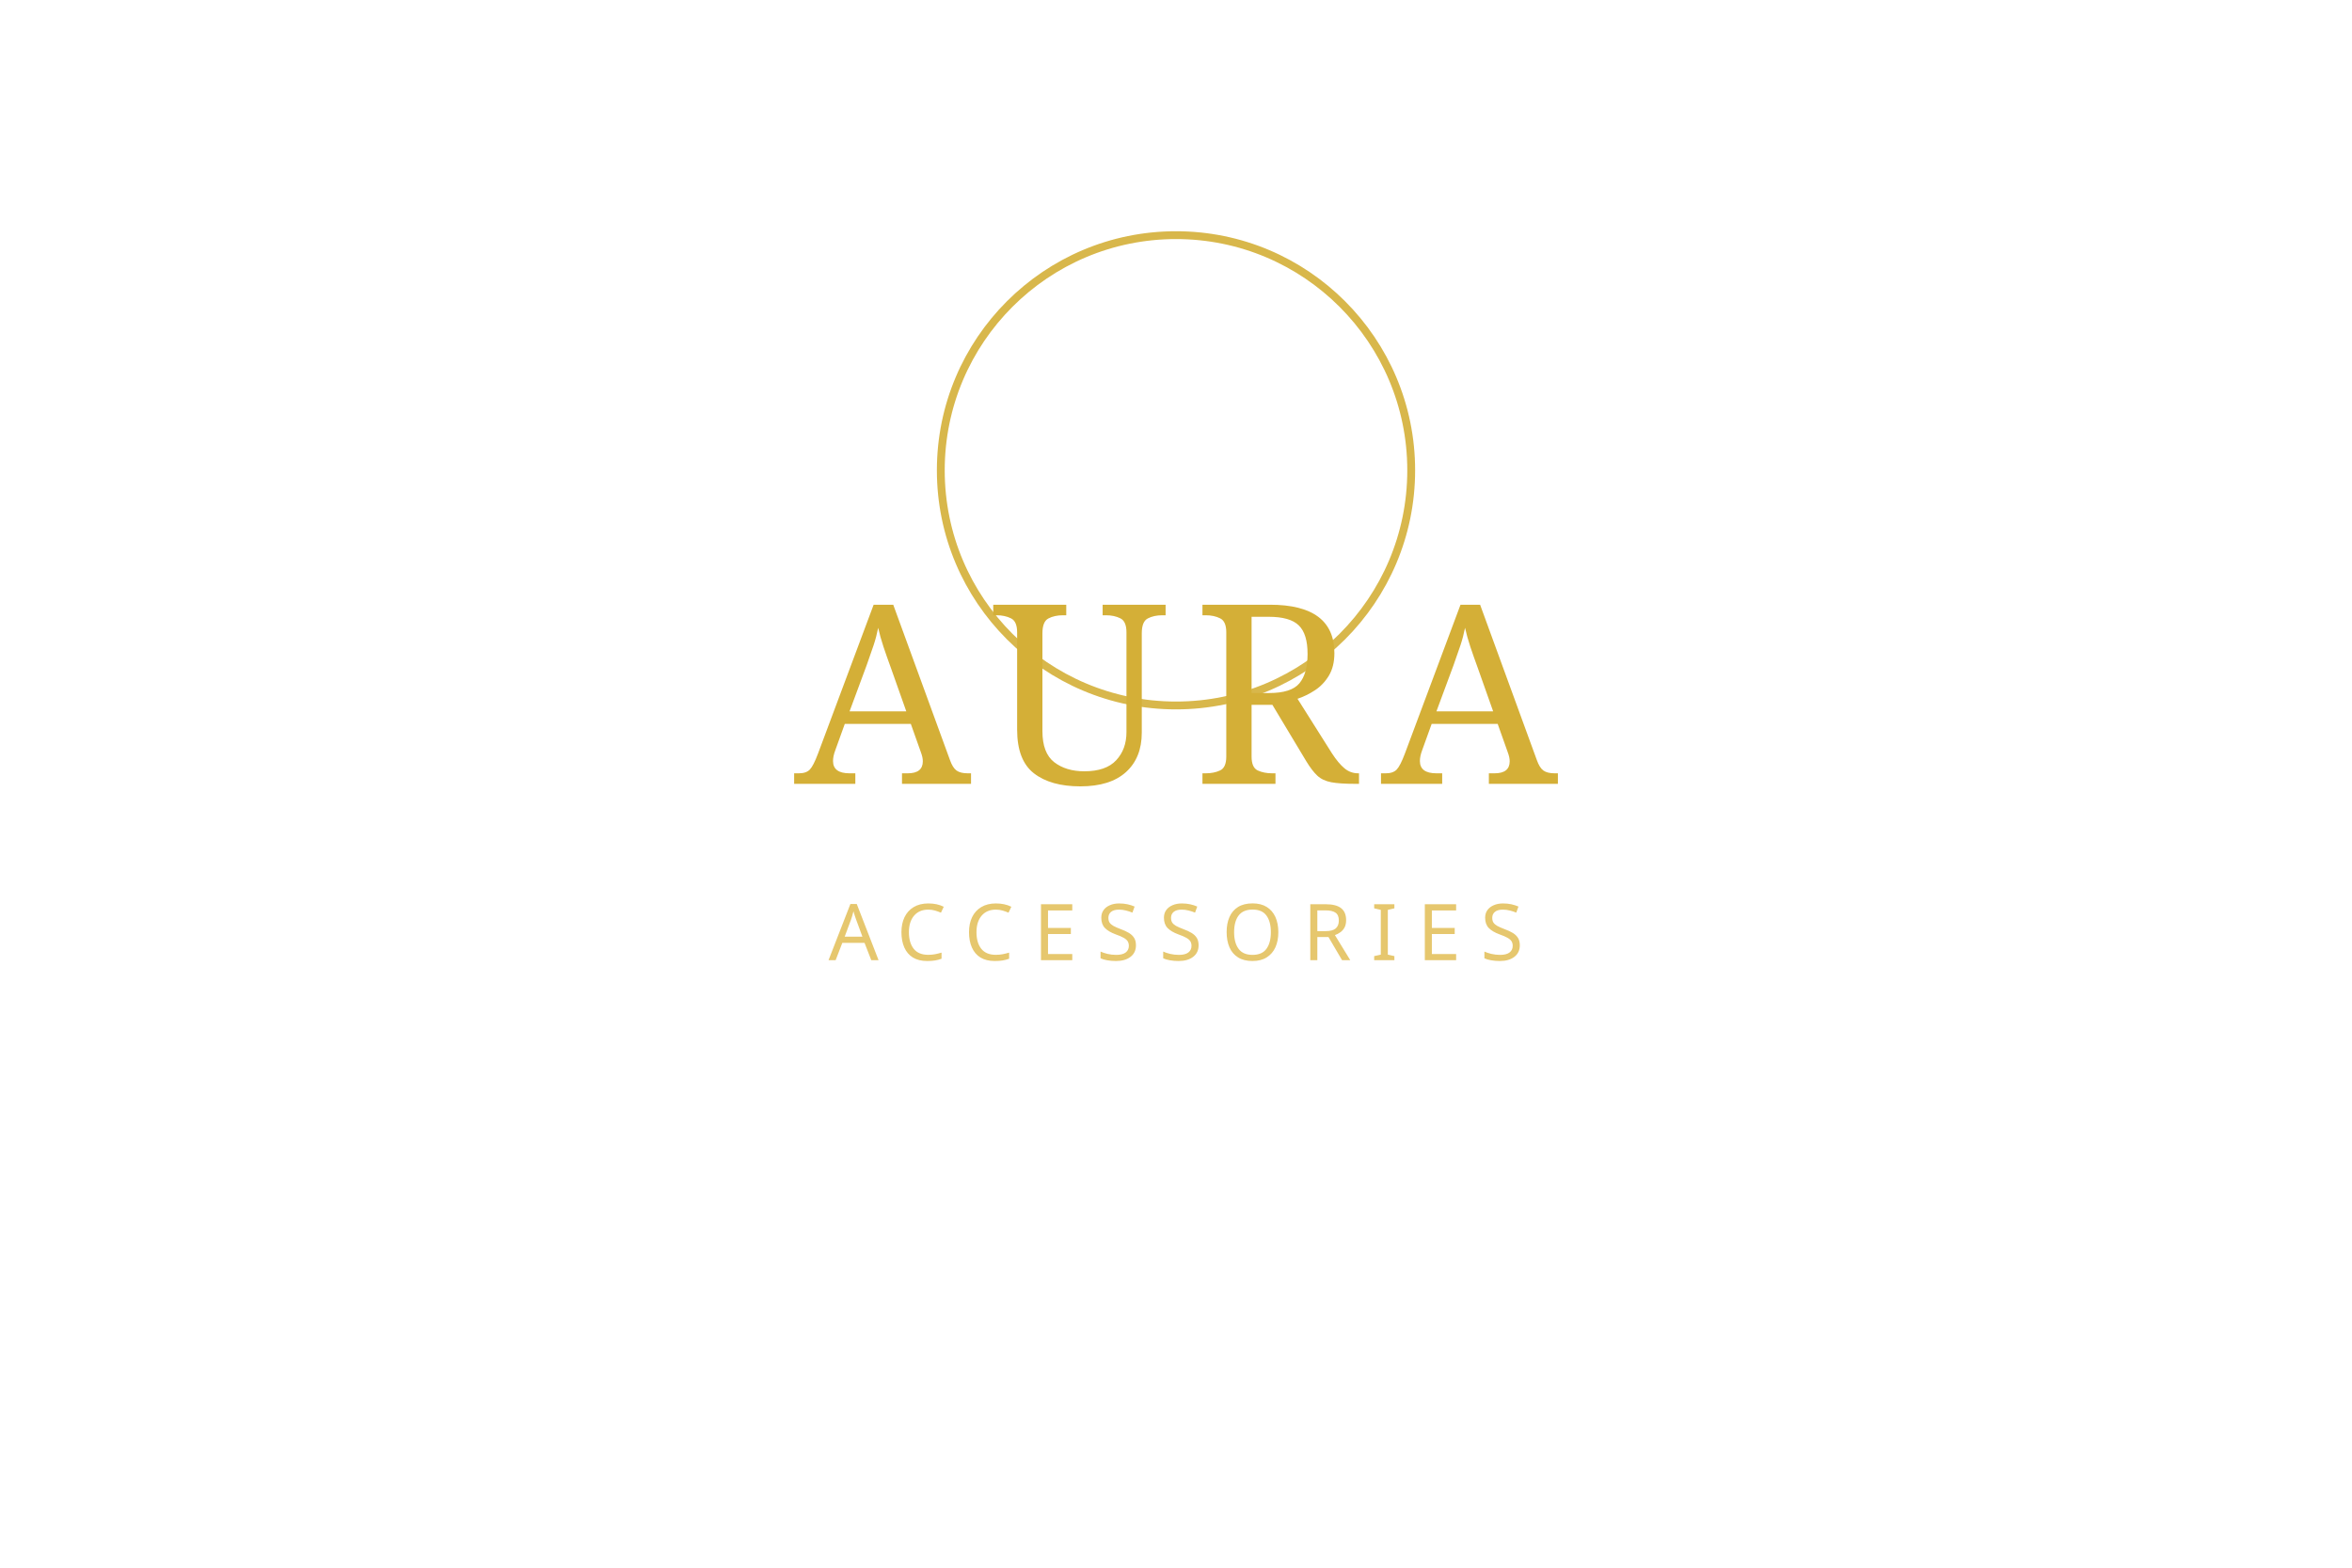
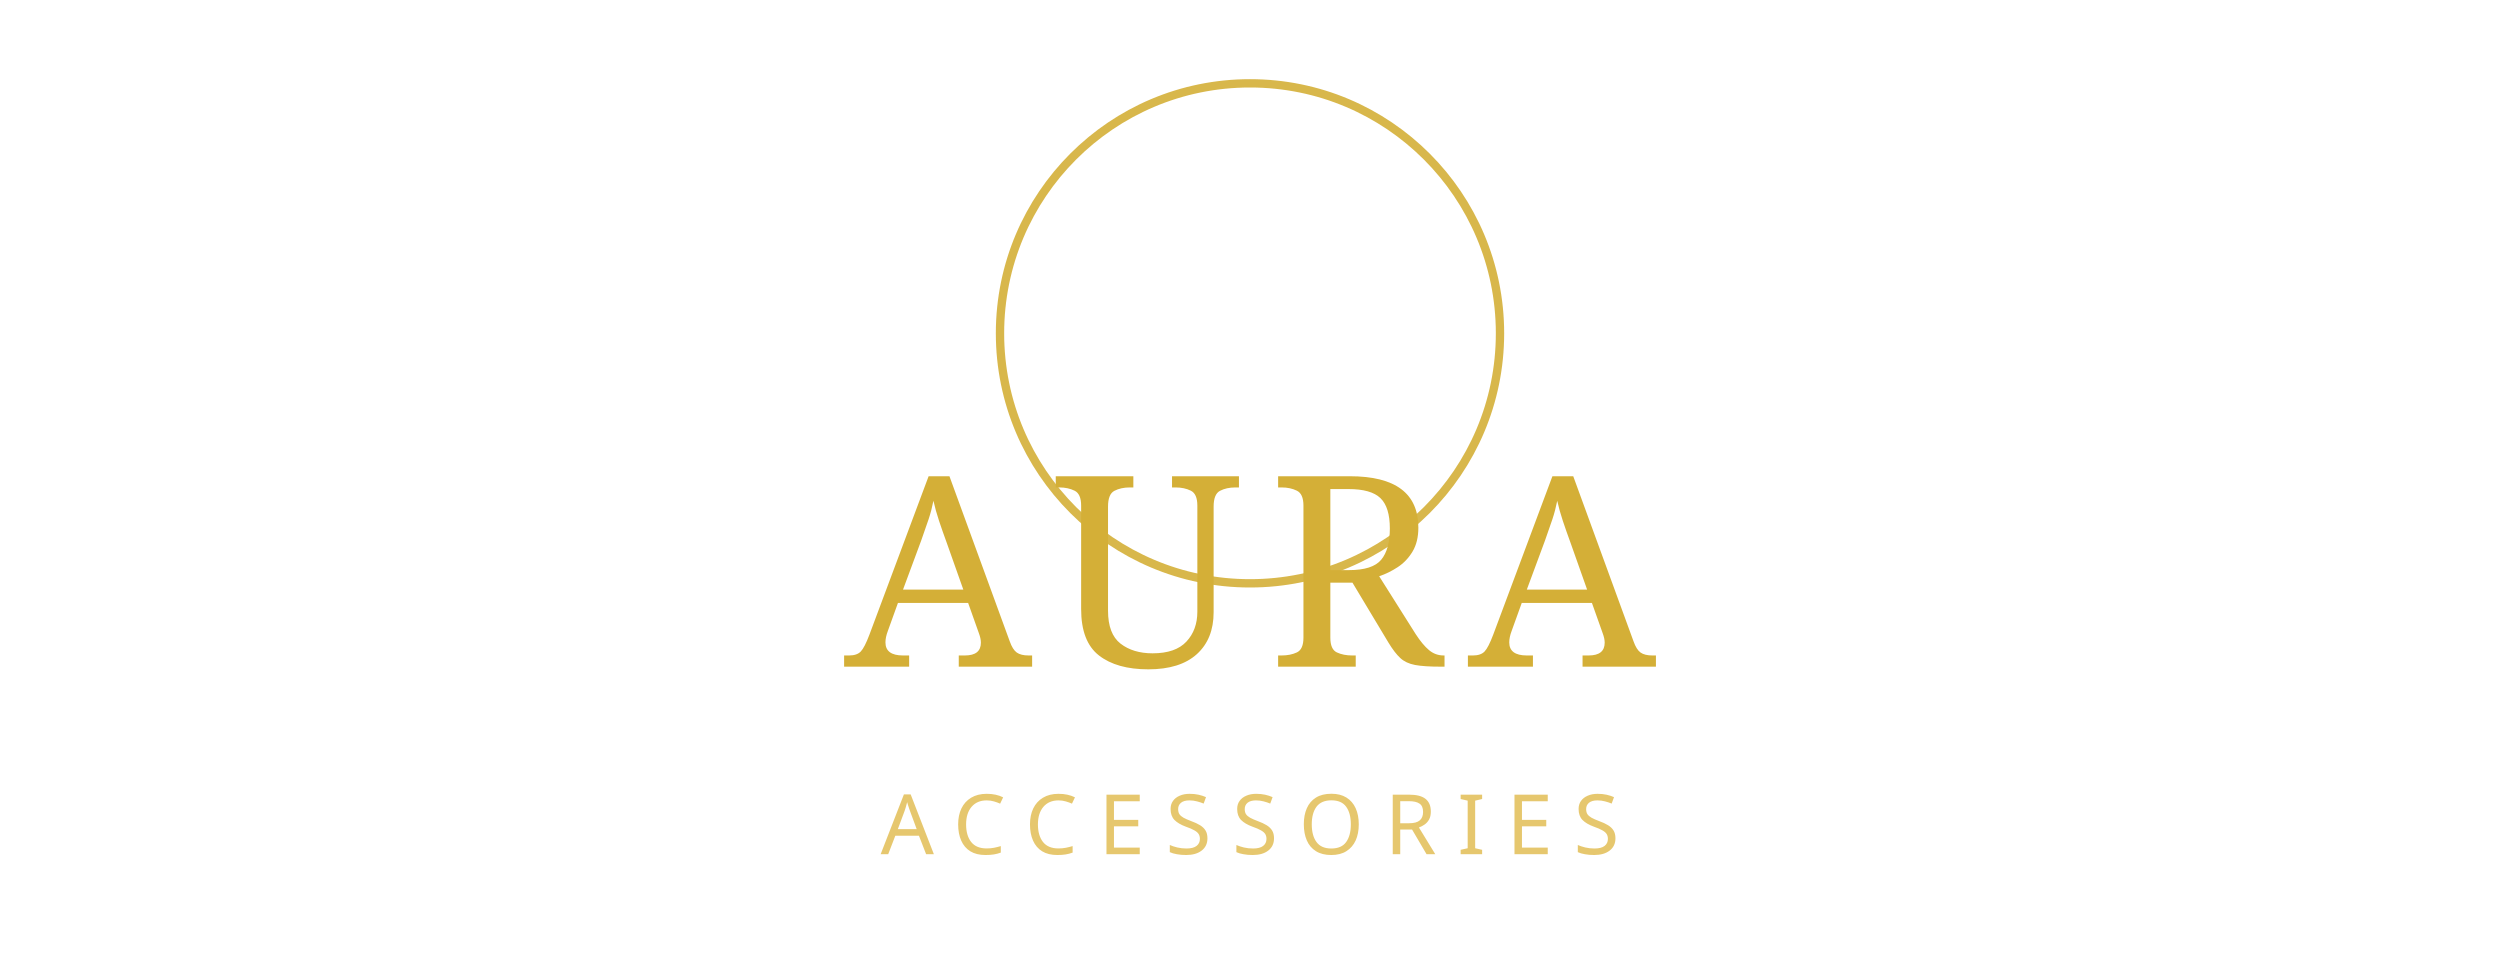
- <svg xmlns="http://www.w3.org/2000/svg" width="600" height="400" viewBox="0 0 600 400">
+ <svg xmlns="http://www.w3.org/2000/svg" width="600" height="230" viewBox="0 40 600 230">
  <circle cx="300" cy="120" r="60" stroke="#D4AF37" stroke-width="2" fill="none" opacity="0.9" />
  <text x="300" y="200" text-anchor="middle" fill="#D4AF37" font-size="64" font-family="Cinzel, serif" letter-spacing="6">
    AURA
  </text>
  <text x="300" y="245" text-anchor="middle" fill="#E6C76E" font-size="20" font-family="Montserrat, sans-serif" letter-spacing="5">
    ACCESSORIES
  </text>
</svg>
